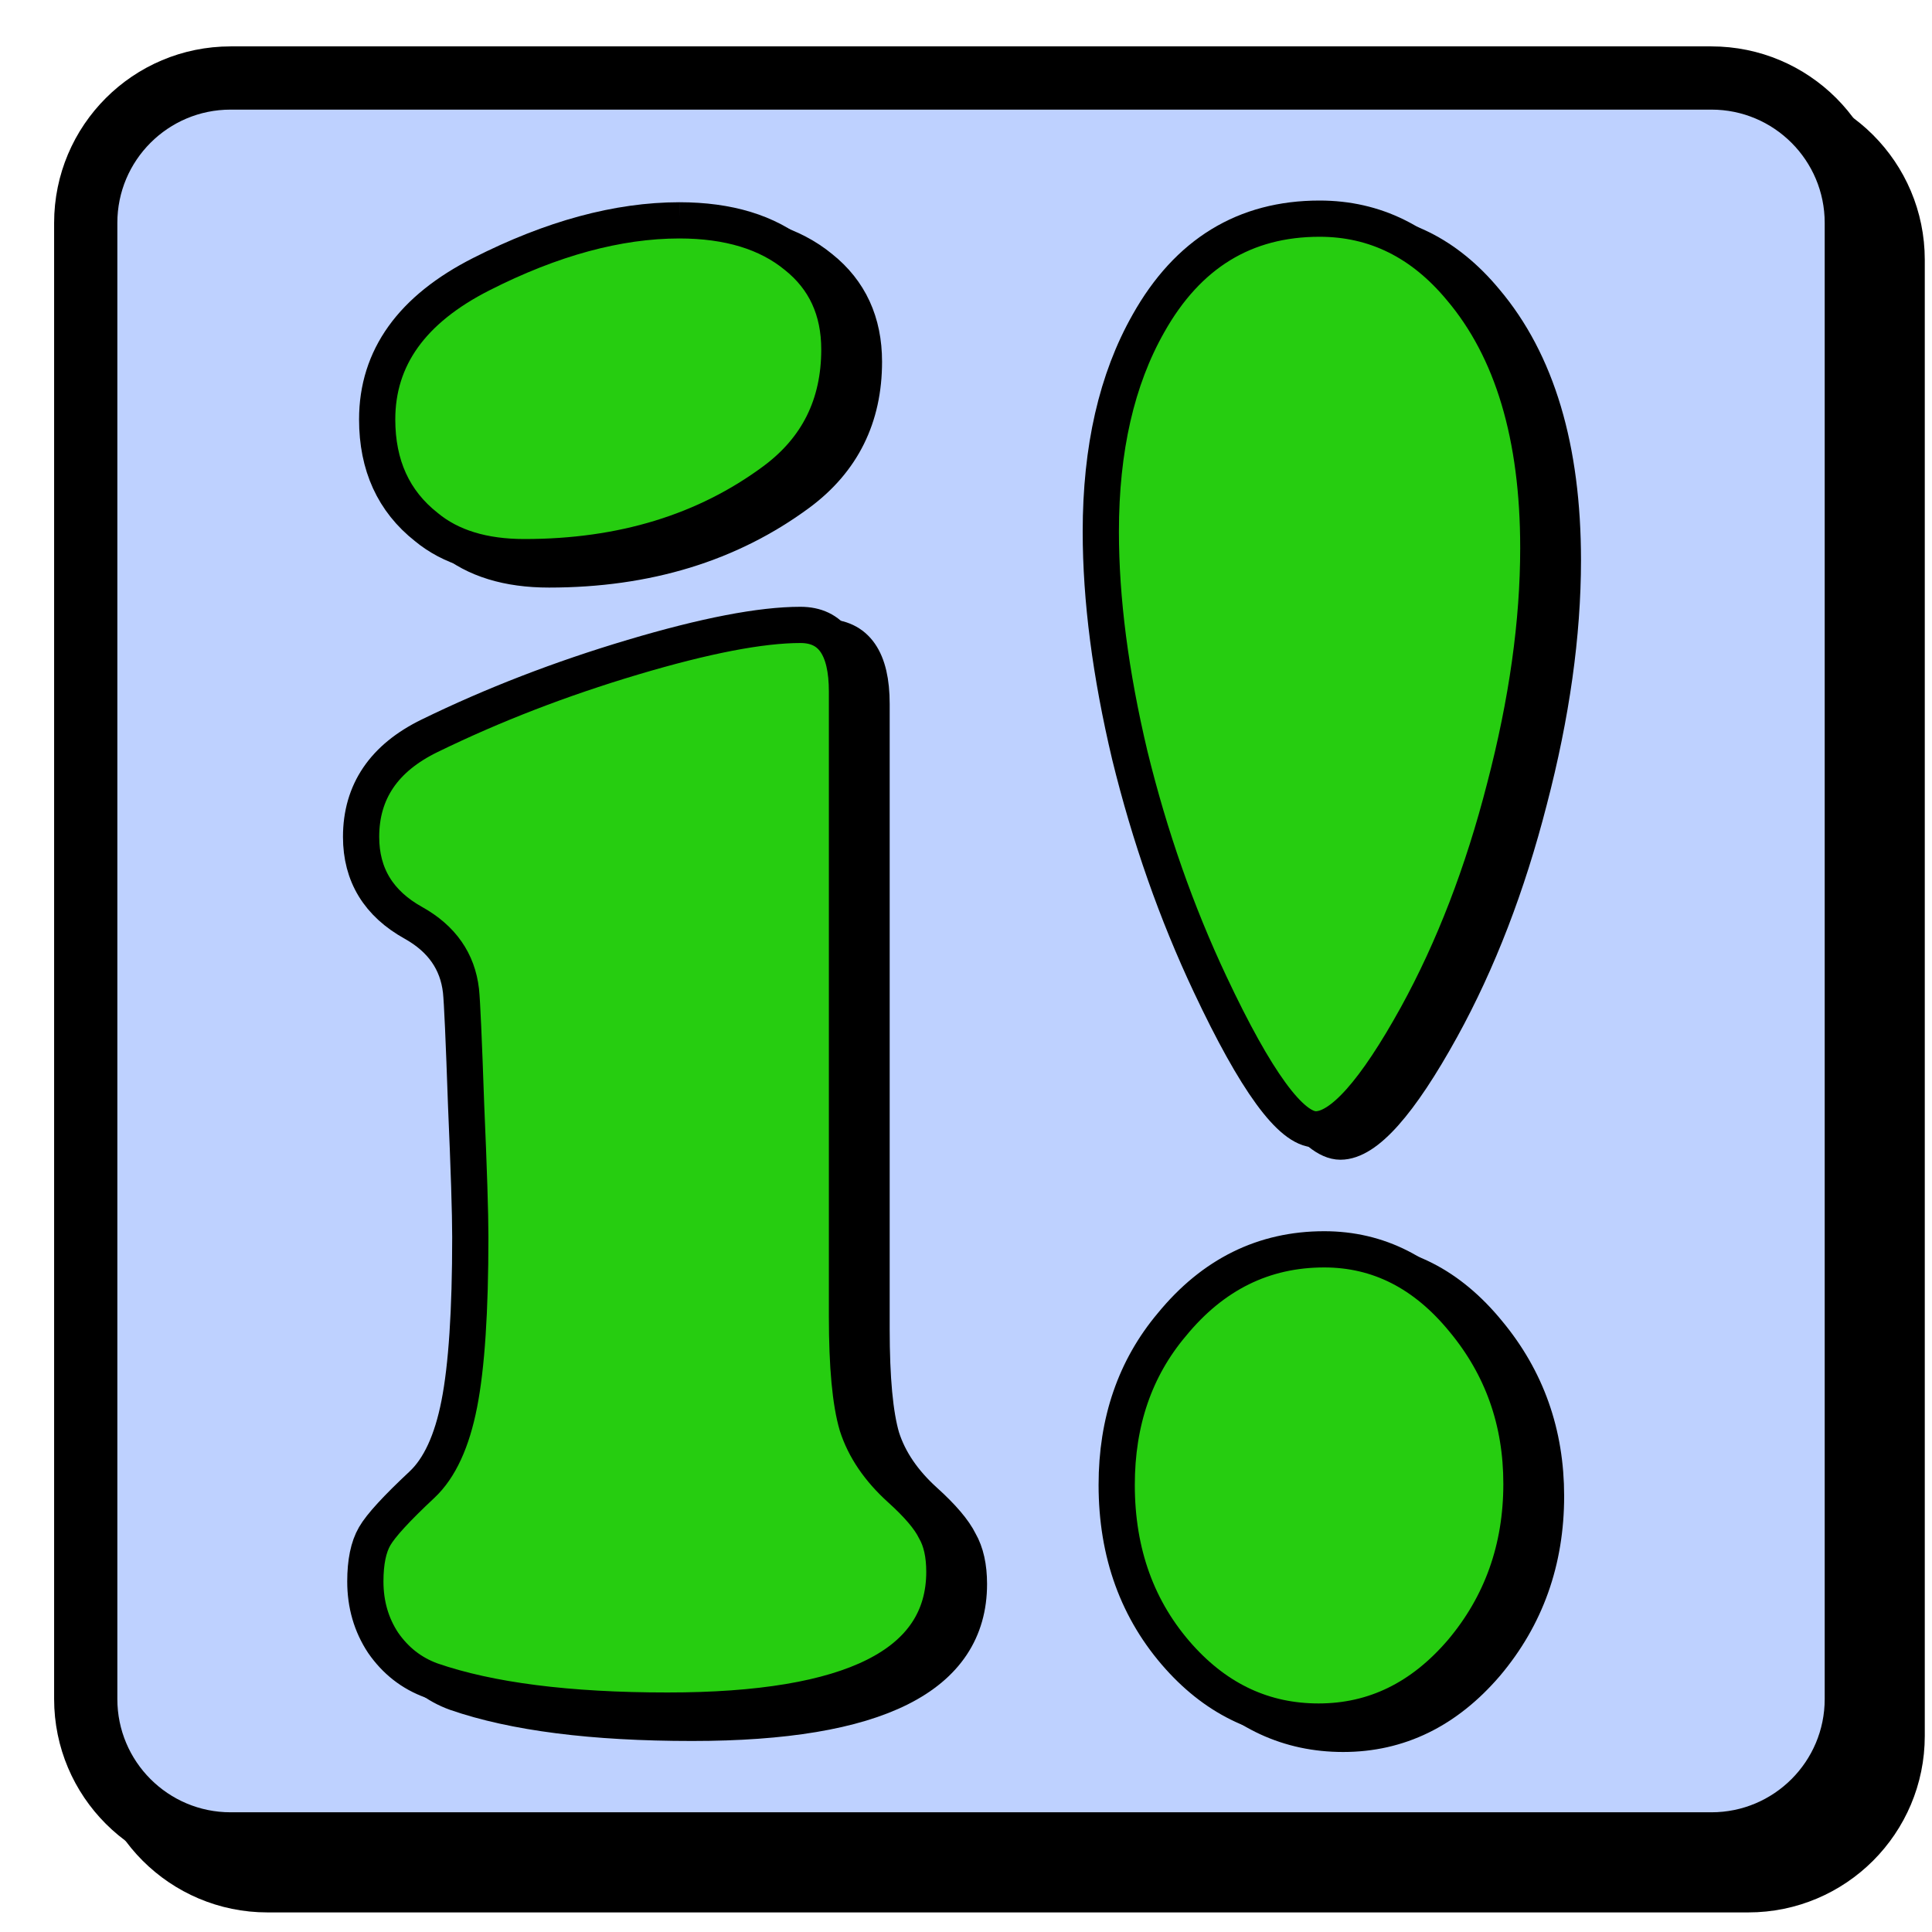
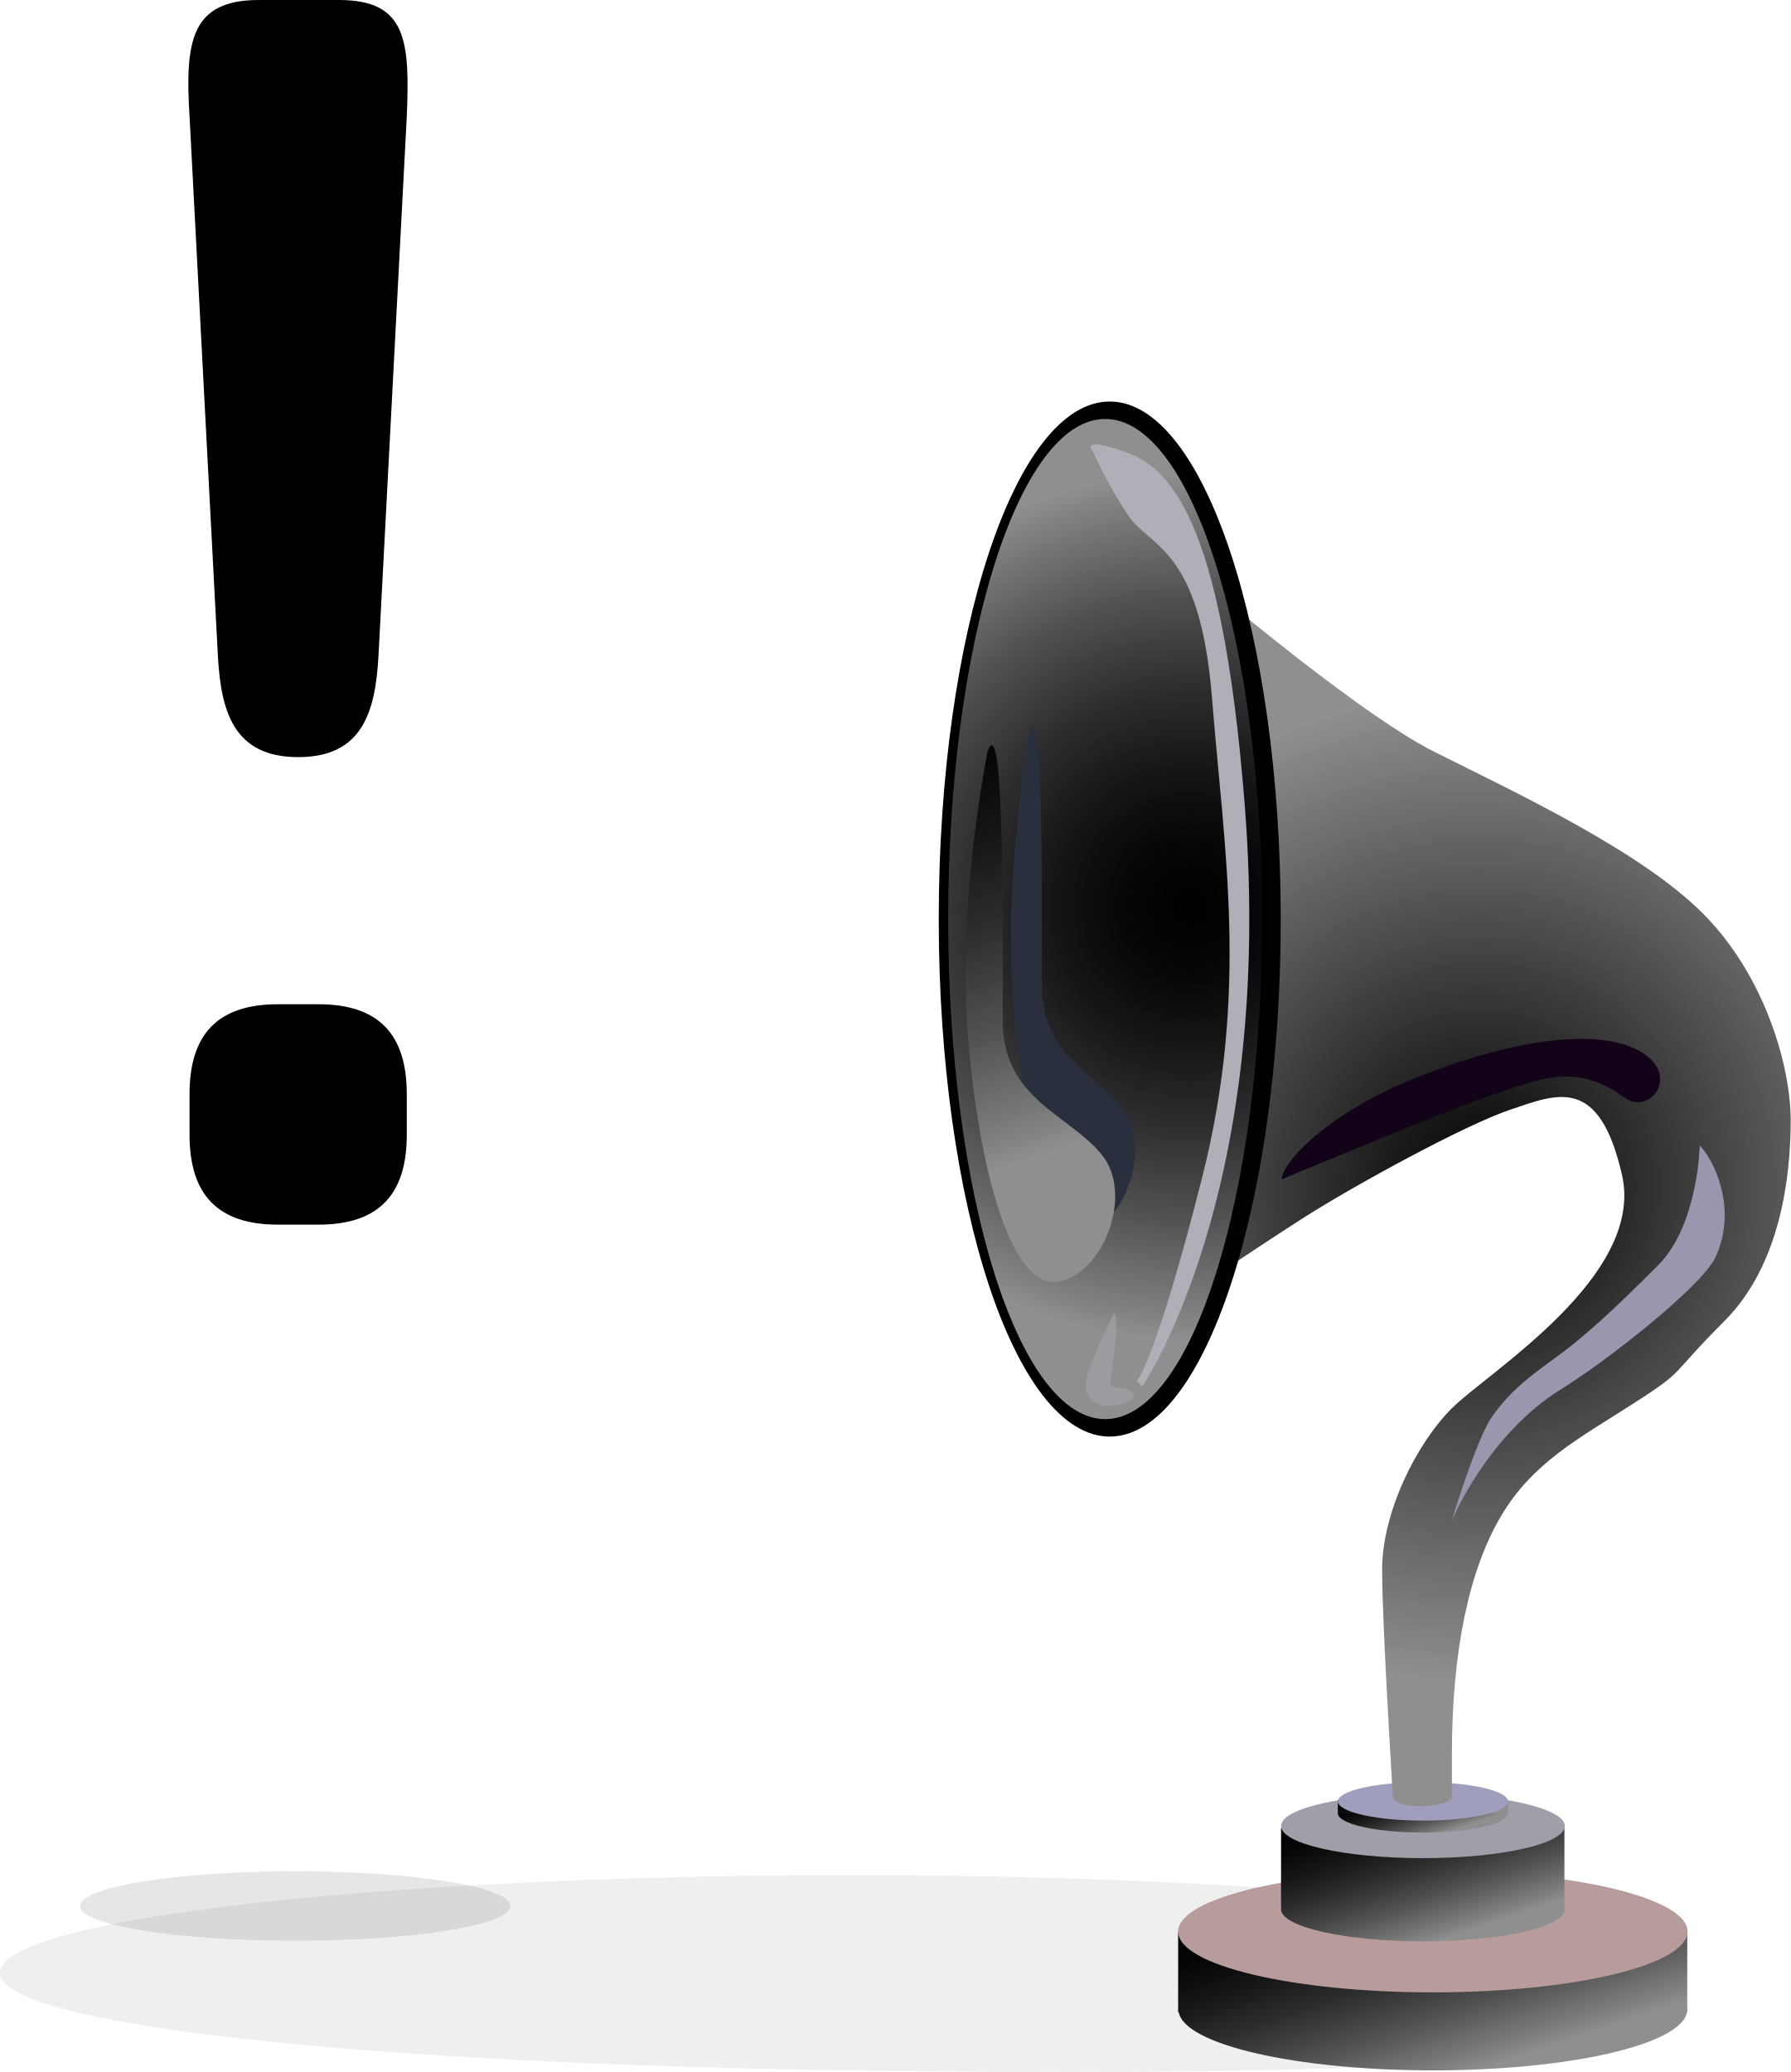
- <svg xmlns="http://www.w3.org/2000/svg" version="1.0" x="0" y="0" width="40" height="40" id="svg1">
-   <defs id="defs3">
-     <linearGradient id="linearGradient3178">
-       <stop style="stop-color:#1df131;stop-opacity:1;" offset="0" id="stop3179" />
-       <stop style="stop-color:#15e626;stop-opacity:1;" offset="0.25" id="stop3183" />
-       <stop style="stop-color:#0ddb1b;stop-opacity:1;" offset="0.9" id="stop3182" />
-       <stop style="stop-color:#00db0a;stop-opacity:1;" offset="1" id="stop3180" />
+ <svg xmlns="http://www.w3.org/2000/svg" width="110.625" height="128" viewBox="0 0 110.625 128" overflow="visible" enable-background="new 0 0 110.625 128" xml:space="preserve">
+   <g id="Ebene_1">
+     <path opacity="0.2" fill="#B0AEB6" d="M104.063,121.87c0,3.33,2.298,6.765-51.532,6.03C23.522,127.503,0,125.2,0,121.87     s23.519-6.03,52.531-6.03C81.543,115.839,104.063,118.54,104.063,121.87z" />
+     <g>
+       <g>
+         <linearGradient id="XMLID_8_" gradientUnits="userSpaceOnUse" x1="86.147" y1="114.817" x2="91.181" y2="129.746">
+           <stop offset="0" style="stop-color:#000000" />
+           <stop offset="0.126" style="stop-color:#050505" />
+           <stop offset="0.282" style="stop-color:#151515" />
+           <stop offset="0.454" style="stop-color:#2E2E2E" />
+           <stop offset="0.639" style="stop-color:#515151" />
+           <stop offset="0.83" style="stop-color:#7E7E7E" />
+           <stop offset="0.893" style="stop-color:#8F8F8F" />
+         </linearGradient>
+         <path fill="url(#XMLID_8_)" d="M104.234,124.226c0.003-0.027,0.018-0.055,0.018-0.083s-0.015-0.056-0.018-0.083v-4.736H72.783       v4.992h0.037c0.381,1.994,7.251,3.584,15.698,3.584s15.316-1.59,15.698-3.584h0.019V124.226z" />
+       </g>
+     </g>
+     <ellipse fill="#B89B9B" cx="88.517" cy="119.324" rx="15.734" ry="3.756" />
+     <g>
+       <g>
+         <linearGradient id="XMLID_9_" gradientUnits="userSpaceOnUse" x1="86.231" y1="110.547" x2="89.72" y2="120.893">
+           <stop offset="0" style="stop-color:#000000" />
+           <stop offset="0.126" style="stop-color:#050505" />
+           <stop offset="0.282" style="stop-color:#151515" />
+           <stop offset="0.454" style="stop-color:#2E2E2E" />
+           <stop offset="0.639" style="stop-color:#515151" />
+           <stop offset="0.83" style="stop-color:#7E7E7E" />
+           <stop offset="0.893" style="stop-color:#8F8F8F" />
+         </linearGradient>
+         <path fill="url(#XMLID_9_)" d="M96.646,117.824v-4.886H79.14v4.898h0.023c-0.008,0.035-0.023,0.07-0.023,0.105       c0,1.097,3.925,1.986,8.767,1.986s8.766-0.89,8.766-1.986C96.672,117.902,96.656,117.863,96.646,117.824z" />
+       </g>
+     </g>
+     <ellipse fill="#9F9FAA" cx="87.906" cy="112.804" rx="8.766" ry="1.985" />
+     <linearGradient id="XMLID_10_" gradientUnits="userSpaceOnUse" x1="87.26" y1="110.103" x2="88.553" y2="113.936">
+       <stop offset="0" style="stop-color:#000000" />
+       <stop offset="0.126" style="stop-color:#050505" />
+       <stop offset="0.282" style="stop-color:#151515" />
+       <stop offset="0.454" style="stop-color:#2E2E2E" />
+       <stop offset="0.639" style="stop-color:#515151" />
+       <stop offset="0.83" style="stop-color:#7E7E7E" />
+       <stop offset="0.893" style="stop-color:#8F8F8F" />
    </linearGradient>
-     <marker refX="0" refY="0" orient="auto" id="StopL">
-       <path d="M 0,5.65 L 0,-5.65" transform="scale(0.8,0.8)" style="fill:none;fill-opacity:0.75;fill-rule:evenodd;stroke:#000000;stroke-width:1pt" id="path1737" />
-     </marker>
-     <marker refX="0" refY="0" orient="auto" id="SquareL">
-       <path d="M -5,-5 L -5,5 L 5,5 L 5,-5 L -5,-5 z " transform="scale(0.8,0.8)" style="fill-rule:evenodd;stroke:#000000;stroke-width:1pt;marker-start:none" id="path1761" />
-     </marker>
-     <marker refX="0" refY="0" orient="auto" id="Dot_s">
-       <path d="M -2.5,-1 C -2.5,1.76 -4.74,4 -7.5,4 C -10.26,4 -12.5,1.76 -12.5,-1 C -12.5,-3.76 -10.26,-6 -7.5,-6 C -4.74,-6 -2.5,-3.76 -2.5,-1 z " transform="matrix(0.2,0,0,0.2,1.425099,0.2)" style="fill-rule:evenodd;stroke:#000000;stroke-width:1pt;marker-start:none;marker-end:none" id="path933" />
-     </marker>
-     <marker refX="0" refY="0" orient="auto" id="Arrow2M">
-       <path d="M 8.719,4.034 L -2.207,0.016 L 8.719,-4.002 C 6.973,-1.63 6.983,1.616 8.719,4.034 z " transform="matrix(0.6,0,0,0.6,-3,0)" style="font-size:12;fill-rule:evenodd;stroke-width:0.625;stroke-linejoin:round" id="path1787" />
-     </marker>
-     <marker refX="0" refY="0" orient="auto" id="Arrow2S">
-       <path d="M 8.719,4.034 L -2.207,0.016 L 8.719,-4.002 C 6.973,-1.63 6.983,1.616 8.719,4.034 z " transform="matrix(0.3,0,0,0.3,-1.5,0)" style="font-size:12;fill-rule:evenodd;stroke-width:0.625;stroke-linejoin:round" id="arrowMarkerPath2" />
-     </marker>
-     <marker refX="0" refY="0" orient="auto" id="Tail">
-       <g transform="scale(-1.2,-1.2)" id="g1087">
-         <path d="M -3.805,-3.959 L 0.544,-0.001" style="fill:none;fill-rule:evenodd;stroke:#000000;stroke-width:0.8;stroke-linecap:round;marker-start:none;marker-end:none" id="path1126" />
-         <path d="M -1.287,-3.959 L 3.062,-0.001" style="fill:none;fill-rule:evenodd;stroke:#000000;stroke-width:0.8;stroke-linecap:round;marker-start:none;marker-end:none" id="path1127" />
-         <path d="M 1.305,-3.959 L 5.654,-0.001" style="fill:none;fill-rule:evenodd;stroke:#000000;stroke-width:0.8;stroke-linecap:round;marker-start:none;marker-end:none" id="path1780" />
-         <path d="M -3.805,4.178 L 0.544,0.22" style="fill:none;fill-rule:evenodd;stroke:#000000;stroke-width:0.8;stroke-linecap:round;marker-start:none;marker-end:none" id="path1848" />
-         <path d="M -1.287,4.178 L 3.062,0.22" style="fill:none;fill-rule:evenodd;stroke:#000000;stroke-width:0.8;stroke-linecap:round;marker-start:none;marker-end:none" id="path1849" />
-         <path d="M 1.305,4.178 L 5.654,0.22" style="fill:none;fill-rule:evenodd;stroke:#000000;stroke-width:0.8;stroke-linecap:round;marker-start:none;marker-end:none" id="path1850" />
-       </g>
-     </marker>
-     <linearGradient id="linearGradient1694">
-       <stop style="stop-color:#6efd11;stop-opacity:1;" offset="0" id="stop1695" />
-       <stop style="stop-color:#ff000a;stop-opacity:0;" offset="1" id="stop1696" />
+     <ellipse fill="url(#XMLID_10_)" cx="87.906" cy="112.019" rx="5.254" ry="1.19" />
+     <linearGradient id="XMLID_11_" gradientUnits="userSpaceOnUse" x1="87.242" y1="109.663" x2="88.558" y2="113.567">
+       <stop offset="0" style="stop-color:#000000" />
+       <stop offset="0.126" style="stop-color:#050505" />
+       <stop offset="0.282" style="stop-color:#151515" />
+       <stop offset="0.454" style="stop-color:#2E2E2E" />
+       <stop offset="0.639" style="stop-color:#515151" />
+       <stop offset="0.83" style="stop-color:#7E7E7E" />
+       <stop offset="0.893" style="stop-color:#8F8F8F" />
    </linearGradient>
-   </defs>
-   <g id="layer1">
-     <rect width="36.658" height="36.561" rx="3" ry="3" x="2.538" y="2.379" style="fill:#bed1ff;fill-opacity:1;fill-rule:evenodd;stroke:#000000;stroke-width:1.309;stroke-miterlimit:4;stroke-opacity:1" id="rect10630" />
-     <rect width="36.658" height="36.561" rx="3" ry="3" x="1.775" y="1.615" style="fill:#bed1ff;fill-opacity:1;fill-rule:evenodd;stroke:#000000;stroke-width:1.309;stroke-miterlimit:4;stroke-opacity:1" id="rect4546" />
-     <path d="M 18.045,14.574 L 18.045,27.517 C 18.045,28.541 18.115,29.291 18.255,29.767 C 18.407,30.242 18.705,30.68 19.149,31.081 C 19.511,31.408 19.751,31.69 19.868,31.928 C 19.996,32.15 20.061,32.44 20.061,32.796 C 20.061,34.712 18.15,35.67 14.33,35.67 C 12.273,35.67 10.643,35.462 9.44,35.046 C 9.031,34.898 8.698,34.638 8.441,34.267 C 8.196,33.895 8.073,33.472 8.073,32.997 C 8.073,32.596 8.137,32.284 8.266,32.061 C 8.394,31.838 8.722,31.482 9.247,30.992 C 9.609,30.65 9.867,30.093 10.018,29.321 C 10.17,28.549 10.246,27.398 10.246,25.868 C 10.246,25.378 10.217,24.465 10.159,23.128 C 10.112,21.777 10.077,20.99 10.053,20.767 C 9.983,20.158 9.656,19.69 9.072,19.364 C 8.348,18.963 7.985,18.369 7.985,17.581 C 7.985,16.646 8.459,15.948 9.405,15.487 C 10.714,14.849 12.116,14.307 13.611,13.861 C 15.107,13.416 16.263,13.193 17.081,13.193 C 17.724,13.193 18.045,13.653 18.045,14.574" style="font-size:32;font-style:normal;font-variant:normal;font-weight:normal;font-stretch:normal;fill:#26cd10;fill-opacity:1;stroke:#000000;stroke-width:0.75;stroke-linecap:butt;stroke-linejoin:miter;stroke-miterlimit:4;stroke-opacity:1;marker-mid:none;font-family:Cooper Black;text-anchor:start;writing-mode:lr" id="text1821" />
-     <path d="M 14.575,4.817 C 15.592,4.817 16.398,5.062 16.994,5.552 C 17.589,6.027 17.887,6.673 17.887,7.49 C 17.887,8.634 17.438,9.54 16.538,10.208 C 15.112,11.262 13.389,11.79 11.368,11.79 C 10.515,11.79 9.837,11.582 9.335,11.166 C 8.657,10.631 8.318,9.889 8.318,8.938 C 8.318,7.661 9.037,6.659 10.474,5.931 C 11.935,5.188 13.302,4.817 14.575,4.817" style="font-size:32;font-style:normal;font-variant:normal;font-weight:normal;font-stretch:normal;fill:#26cd10;fill-opacity:1;stroke:#000000;stroke-width:0.75;stroke-linecap:butt;stroke-linejoin:miter;stroke-miterlimit:4;stroke-opacity:1;font-family:Cooper Black;text-anchor:start;writing-mode:lr" id="path2501" />
-     <path d="M 27.925,26.12 C 29.048,26.12 30.009,26.609 30.809,27.588 C 31.609,28.551 32.009,29.68 32.009,30.975 C 32.009,32.315 31.596,33.474 30.77,34.453 C 29.945,35.416 28.958,35.898 27.809,35.898 C 26.687,35.898 25.726,35.454 24.926,34.565 C 24.061,33.602 23.629,32.413 23.629,30.998 C 23.629,29.688 24.01,28.582 24.771,27.678 C 25.622,26.64 26.674,26.12 27.925,26.12" style="font-size:144;font-style:normal;font-variant:normal;font-weight:normal;font-stretch:normal;fill:#26cd10;fill-opacity:1;stroke:#000000;stroke-width:0.75;stroke-linecap:butt;stroke-linejoin:miter;stroke-miterlimit:4;stroke-opacity:1;font-family:Cooper Black;text-anchor:start;writing-mode:lr" id="text3862" />
-     <path d="M 27.829,4.781 C 28.977,4.781 29.951,5.263 30.751,6.226 C 31.822,7.491 32.357,9.282 32.358,11.601 C 32.357,13.136 32.125,14.792 31.661,16.568 C 31.209,18.33 30.603,19.903 29.841,21.288 C 28.977,22.854 28.28,23.636 27.751,23.636 C 27.235,23.636 26.506,22.635 25.564,20.633 C 24.868,19.158 24.313,17.577 23.9,15.891 C 23.5,14.205 23.3,12.662 23.3,11.262 C 23.3,9.546 23.629,8.108 24.287,6.949 C 25.1,5.504 26.28,4.781 27.829,4.781" style="font-size:144;font-style:normal;font-variant:normal;font-weight:normal;font-stretch:normal;fill:#26cd10;fill-opacity:1;stroke:#000000;stroke-width:0.75;stroke-linecap:butt;stroke-linejoin:miter;stroke-miterlimit:4;stroke-opacity:1;font-family:Cooper Black;text-anchor:start;writing-mode:lr" id="path3868" />
-     <path d="M 17.536,14.32 L 17.536,27.262 C 17.536,28.287 17.606,29.037 17.746,29.512 C 17.898,29.987 18.196,30.426 18.64,30.827 C 19.002,31.153 19.242,31.435 19.359,31.673 C 19.487,31.896 19.552,32.185 19.552,32.542 C 19.552,34.458 17.641,35.416 13.821,35.416 C 11.764,35.416 10.135,35.208 8.931,34.792 C 8.522,34.643 8.189,34.383 7.932,34.012 C 7.687,33.641 7.564,33.218 7.564,32.742 C 7.564,32.341 7.628,32.029 7.757,31.807 C 7.885,31.584 8.213,31.228 8.738,30.737 C 9.101,30.396 9.358,29.839 9.509,29.067 C 9.661,28.294 9.737,27.143 9.737,25.614 C 9.737,25.124 9.708,24.21 9.65,22.874 C 9.603,21.522 9.568,20.735 9.544,20.512 C 9.474,19.904 9.147,19.436 8.563,19.109 C 7.839,18.708 7.476,18.114 7.476,17.327 C 7.476,16.391 7.95,15.693 8.896,15.233 C 10.205,14.594 11.607,14.052 13.102,13.607 C 14.598,13.161 15.754,12.938 16.572,12.938 C 17.215,12.938 17.536,13.399 17.536,14.32" style="font-size:32;font-style:normal;font-variant:normal;font-weight:normal;font-stretch:normal;fill:#26cd10;fill-opacity:1;stroke:#000000;stroke-width:0.75;stroke-linecap:butt;stroke-linejoin:miter;stroke-miterlimit:4;stroke-opacity:1;marker-mid:none;font-family:Cooper Black;text-anchor:start;writing-mode:lr" id="path10626" />
-     <path d="M 14.066,4.562 C 15.083,4.563 15.889,4.808 16.485,5.298 C 17.08,5.773 17.378,6.419 17.378,7.236 C 17.378,8.379 16.929,9.285 16.029,9.953 C 14.604,11.008 12.88,11.535 10.859,11.535 C 10.006,11.535 9.328,11.327 8.826,10.911 C 8.148,10.377 7.809,9.634 7.809,8.684 C 7.809,7.406 8.528,6.404 9.965,5.676 C 11.426,4.934 12.793,4.563 14.066,4.562" style="font-size:32;font-style:normal;font-variant:normal;font-weight:normal;font-stretch:normal;fill:#26cd10;fill-opacity:1;stroke:#000000;stroke-width:0.75;stroke-linecap:butt;stroke-linejoin:miter;stroke-miterlimit:4;stroke-opacity:1;font-family:Cooper Black;text-anchor:start;writing-mode:lr" id="path10627" />
-     <path d="M 27.416,25.866 C 28.539,25.866 29.5,26.355 30.3,27.333 C 31.1,28.297 31.5,29.426 31.5,30.721 C 31.5,32.06 31.087,33.22 30.262,34.198 C 29.436,35.162 28.449,35.643 27.3,35.643 C 26.178,35.643 25.217,35.199 24.417,34.311 C 23.552,33.348 23.12,32.158 23.12,30.743 C 23.12,29.434 23.501,28.327 24.262,27.424 C 25.113,26.385 26.165,25.866 27.416,25.866" style="font-size:144;font-style:normal;font-variant:normal;font-weight:normal;font-stretch:normal;fill:#26cd10;fill-opacity:1;stroke:#000000;stroke-width:0.75;stroke-linecap:butt;stroke-linejoin:miter;stroke-miterlimit:4;stroke-opacity:1;font-family:Cooper Black;text-anchor:start;writing-mode:lr" id="path10628" />
-     <path d="M 27.32,4.527 C 28.468,4.527 29.442,5.009 30.242,5.972 C 31.313,7.237 31.849,9.028 31.849,11.346 C 31.849,12.882 31.616,14.538 31.152,16.314 C 30.7,18.075 30.094,19.648 29.333,21.033 C 28.468,22.599 27.771,23.382 27.242,23.382 C 26.726,23.382 25.997,22.381 25.055,20.379 C 24.359,18.903 23.804,17.323 23.391,15.637 C 22.991,13.951 22.791,12.408 22.791,11.007 C 22.791,9.291 23.12,7.854 23.778,6.695 C 24.591,5.249 25.771,4.527 27.32,4.527" style="font-size:144;font-style:normal;font-variant:normal;font-weight:normal;font-stretch:normal;fill:#26cd10;fill-opacity:1;stroke:#000000;stroke-width:0.75;stroke-linecap:butt;stroke-linejoin:miter;stroke-miterlimit:4;stroke-opacity:1;font-family:Cooper Black;text-anchor:start;writing-mode:lr" id="path10629" />
+     <rect x="82.652" y="111.21" fill="url(#XMLID_11_)" width="10.496" height="0.809" />
+     <ellipse fill="#9F9FBD" cx="87.906" cy="111.281" rx="5.254" ry="1.189" />
+     <radialGradient id="XMLID_12_" cx="91.471" cy="73.33" r="30.642" fx="91.471" fy="73.33" gradientUnits="userSpaceOnUse">
+       <stop offset="0" style="stop-color:#000000" />
+       <stop offset="1" style="stop-color:#8F8F8F" />
+     </radialGradient>
+     <path fill="url(#XMLID_12_)" d="M72.586,34.458c0,0,10.912,9.429,16.03,11.989c5.119,2.56,12.729,6.129,16.57,9.968     c3.839,3.839,5.438,9.431,5.438,12.799c0,3.366-0.588,8.891-4.091,12.392c-3.503,3.502-2.291,2.965-5.658,5.119     c-3.368,2.155-6.196,3.639-8.15,6.938c-1.953,3.3-3.031,8.284-3.031,14.75c0,6.467,0,2.694,0,2.694s-0.454,0.474-1.926,0.474     s-1.711-0.474-1.711-0.474s-0.673-10.642-0.673-14.145c0-3.502,2.088-7.745,4.31-9.967c2.224-2.224,11.94-8.142,10.509-14.415     c-1.415-6.196-4.042-4.984-6.871-4.041c-2.828,0.944-9.699,4.717-12.662,6.601c-2.964,1.887-8.352,5.523-8.352,5.523     L72.586,34.458z" />
+     <ellipse cx="68.557" cy="56.775" rx="10.564" ry="31.971" />
+     <radialGradient id="XMLID_13_" cx="73.529" cy="56.012" r="29.99" fx="73.529" fy="56.012" gradientUnits="userSpaceOnUse">
+       <stop offset="0" style="stop-color:#000000" />
+       <stop offset="0.126" style="stop-color:#050505" />
+       <stop offset="0.282" style="stop-color:#151515" />
+       <stop offset="0.454" style="stop-color:#2E2E2E" />
+       <stop offset="0.639" style="stop-color:#515151" />
+       <stop offset="0.83" style="stop-color:#7E7E7E" />
+       <stop offset="0.893" style="stop-color:#8F8F8F" />
+     </radialGradient>
+     <ellipse fill="url(#XMLID_13_)" cx="68.276" cy="56.775" rx="9.699" ry="30.893" />
+     <path fill="#9997AE" d="M105.005,70.768c0,0-0.089,4.913-2.58,7.403c-2.493,2.492-3.643,3.555-5.188,4.827     c-1.551,1.277-3.589,2.373-5.063,4.521c-1.007,1.467-2.481,6.413-2.481,6.413s2.182-5.308,6.804-8.149     c2.583-1.587,8.641-6.275,9.497-8.15C107.355,74.656,105.881,71.645,105.005,70.768z" />
+     <path fill="#120319" d="M79.188,72.85c0,0,10.73-4.478,13.134-5.254c2.491-0.805,4.955-2.079,8.016,0.203     c1.451,1.081,3.31-1.063,1.414-2.56c-2.262-1.786-7.738-1.336-14.617,1.482C81.951,68.846,79.188,71.84,79.188,72.85z" />
+     <path fill="#B0AEB6" d="M67.535,27.925c0,0,0.809,1.886,2.156,3.906c1.347,2.021,4.445,1.954,5.186,11.316     s2.291,18.119-0.606,29.568c-2.896,11.451-4.041,12.597-4.041,12.597l0.336,0.337c0,0,8.218-11.924,6.332-35.901     c-1.434-18.233-4.782-20.947-7.544-21.89C66.592,26.915,67.535,27.925,67.535,27.925z" />
+     <path fill="#292F3D" d="M63.58,45.193c0,0-1.565,8.772-1.006,16.483c0.559,7.71,2.18,14.581,4.525,14.302     c2.347-0.278,4.023-5.028,2.347-7.375c-1.676-2.347-5.084-3.24-5.084-7.766C64.361,56.312,64.473,42.288,63.58,45.193z" />
+     <linearGradient id="XMLID_14_" gradientUnits="userSpaceOnUse" x1="55.867" y1="43.593" x2="66.255" y2="74.399">
+       <stop offset="0" style="stop-color:#000000" />
+       <stop offset="0.126" style="stop-color:#050505" />
+       <stop offset="0.282" style="stop-color:#151515" />
+       <stop offset="0.454" style="stop-color:#2E2E2E" />
+       <stop offset="0.639" style="stop-color:#515151" />
+       <stop offset="0.83" style="stop-color:#7E7E7E" />
+       <stop offset="0.893" style="stop-color:#8F8F8F" />
+     </linearGradient>
+     <path fill="url(#XMLID_14_)" d="M61.002,46.459c0,0-1.886,9.324-1.212,17.52c0.673,8.196,2.626,15.501,5.456,15.205     c2.829-0.299,4.849-5.347,2.829-7.84c-2.021-2.494-6.129-3.445-6.129-8.256C61.944,58.278,62.08,43.371,61.002,46.459z" />
+     <path fill="#9B9C9F" d="M68.814,81.135c0,0-1.75,3.502-1.75,4.446c0,0.941,0.808,1.279,1.415,1.279     c0.606,0,1.953-0.338,1.448-0.843c-0.505-0.505-1.313-0.034-1.313-0.64C68.613,84.772,69.253,81.573,68.814,81.135z" />
+     <g>
+       <path d="M20.948,0c4.182,0,4.376,2.529,4.182,7.195l-1.75,33.354c-0.194,3.403-0.973,6.223-4.959,6.223      c-3.986,0-4.765-2.82-4.959-6.223L11.71,7.195C11.419,2.529,11.808,0,15.989,0H20.948z M19.684,62.039      c3.696,0,5.446,1.848,5.446,5.543v2.528c0,3.695-1.75,5.543-5.446,5.543h-2.528c-3.695,0-5.446-1.848-5.446-5.543v-2.528      c0-3.695,1.751-5.543,5.446-5.543H19.684z" />
+     </g>
+     <ellipse opacity="0.1" cx="18.237" cy="117.746" rx="13.294" ry="2.145" />
  </g>
</svg>
